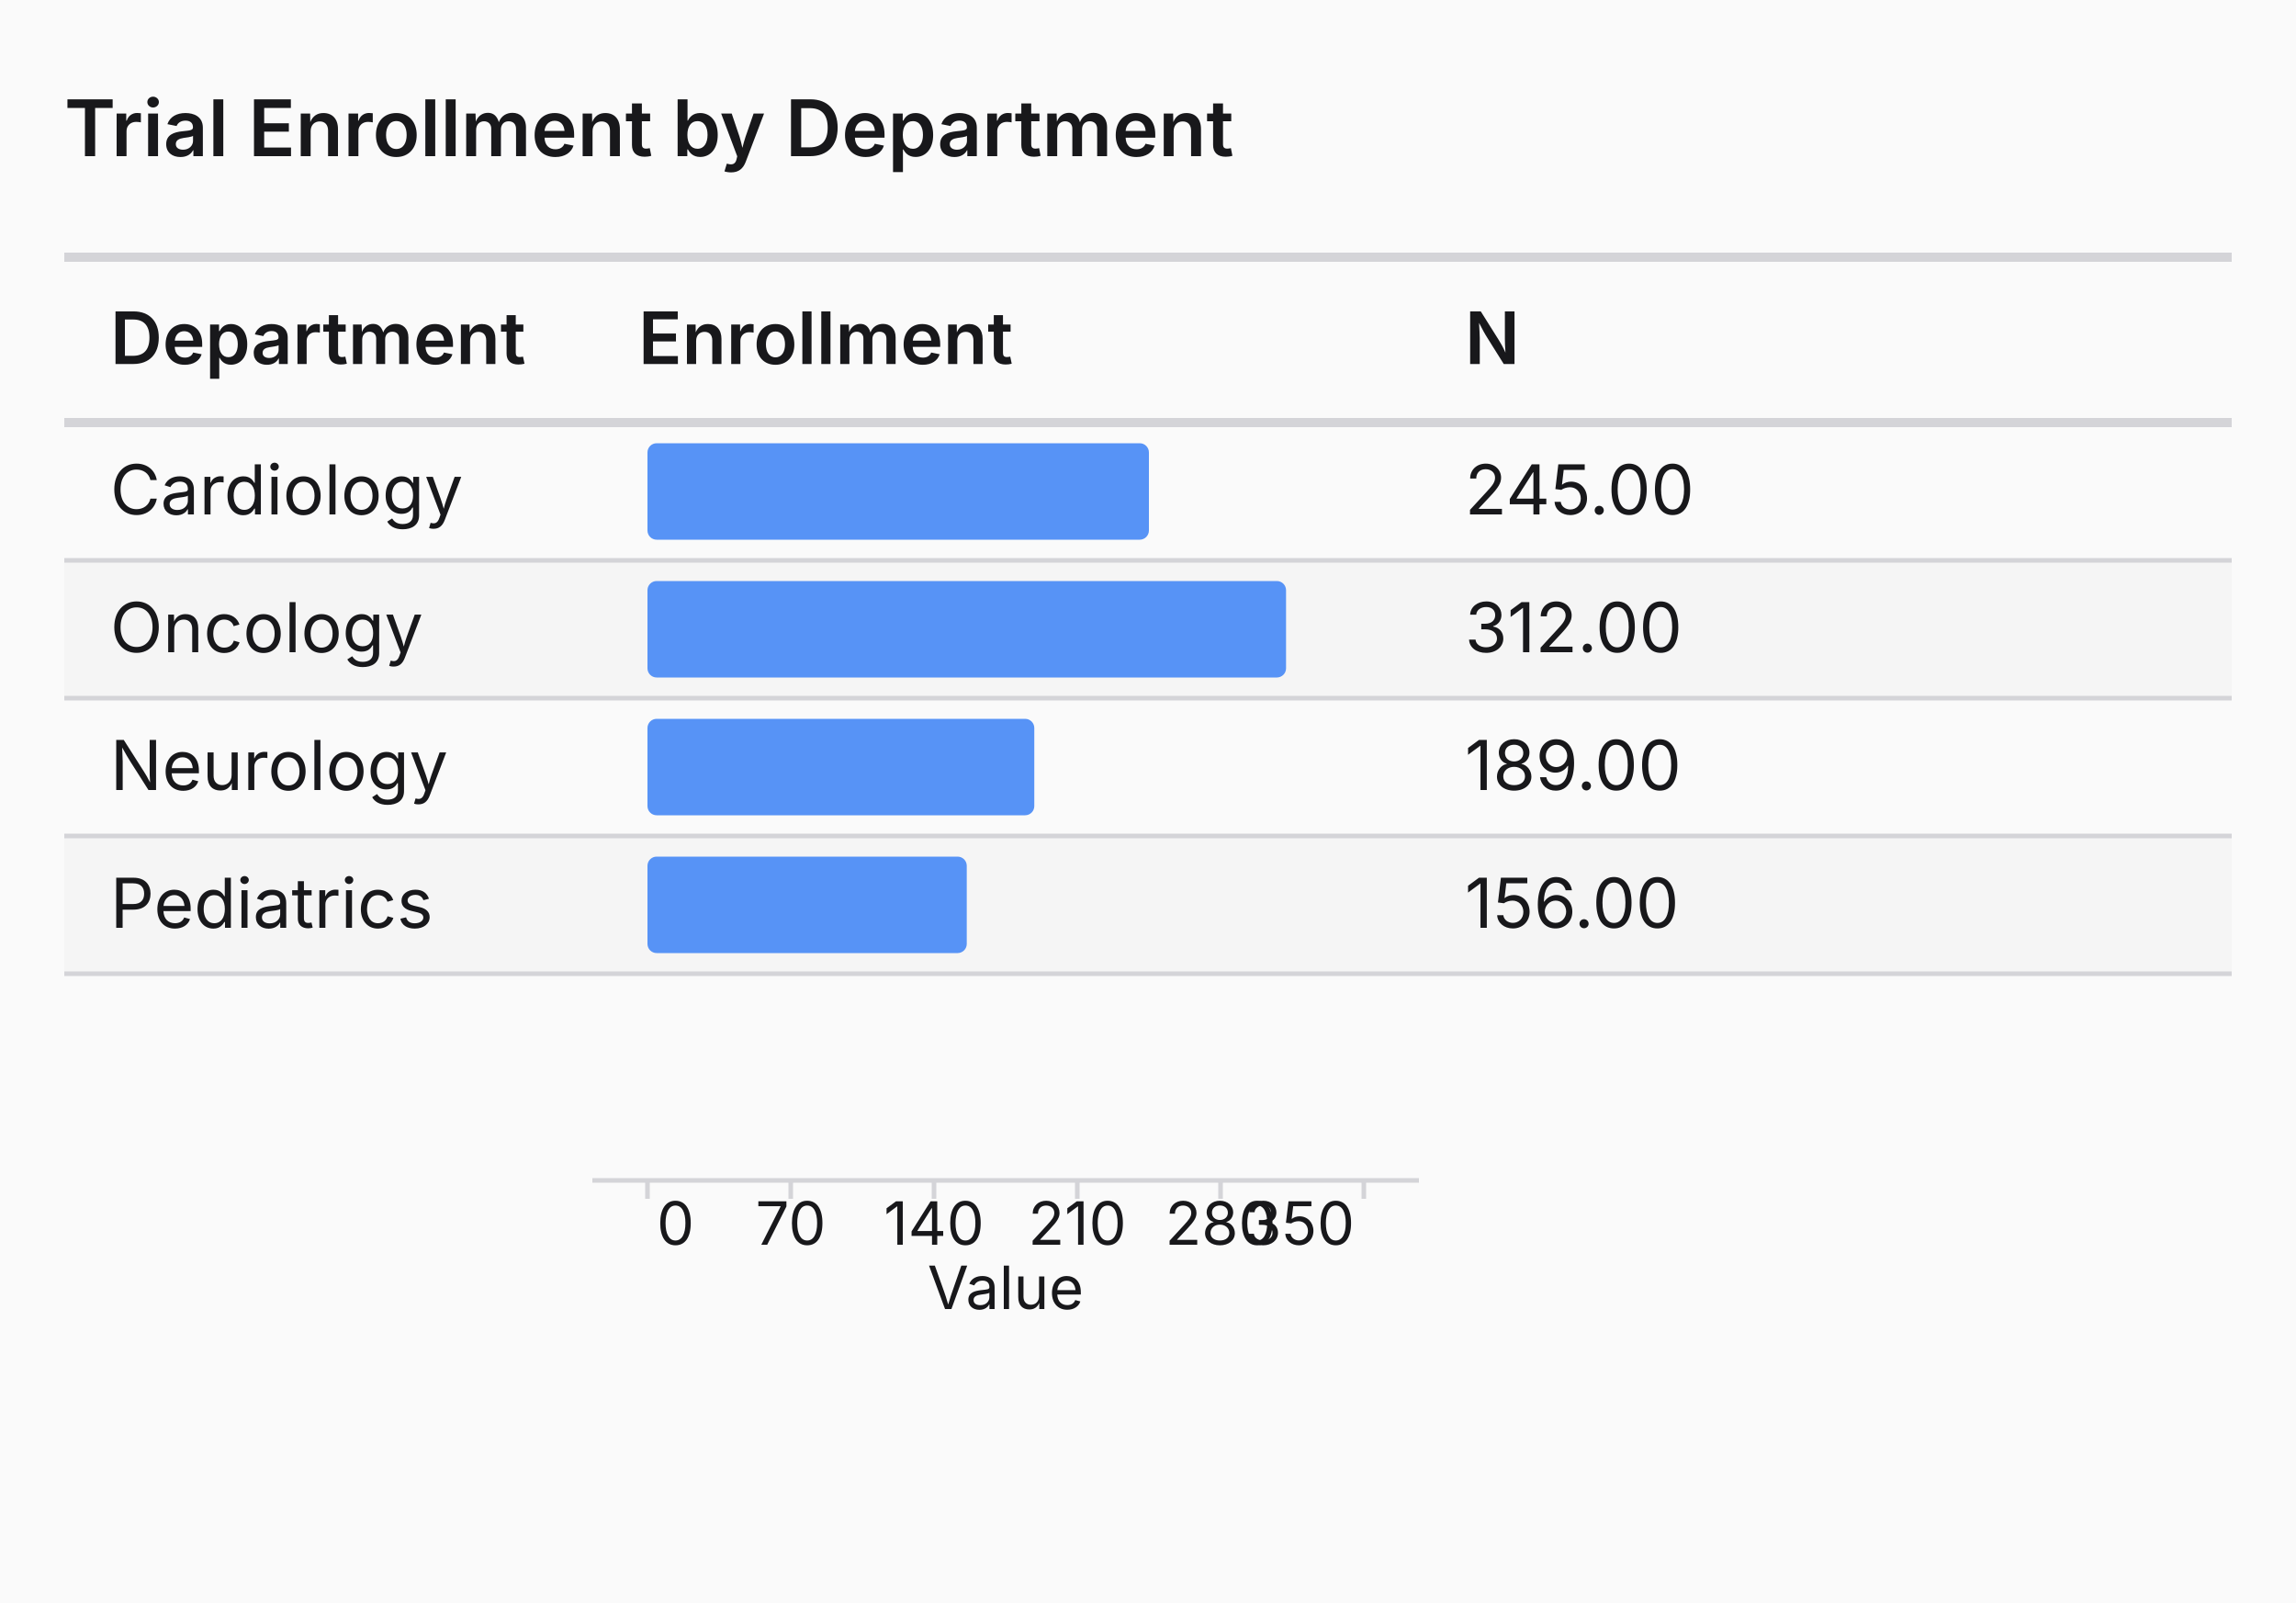
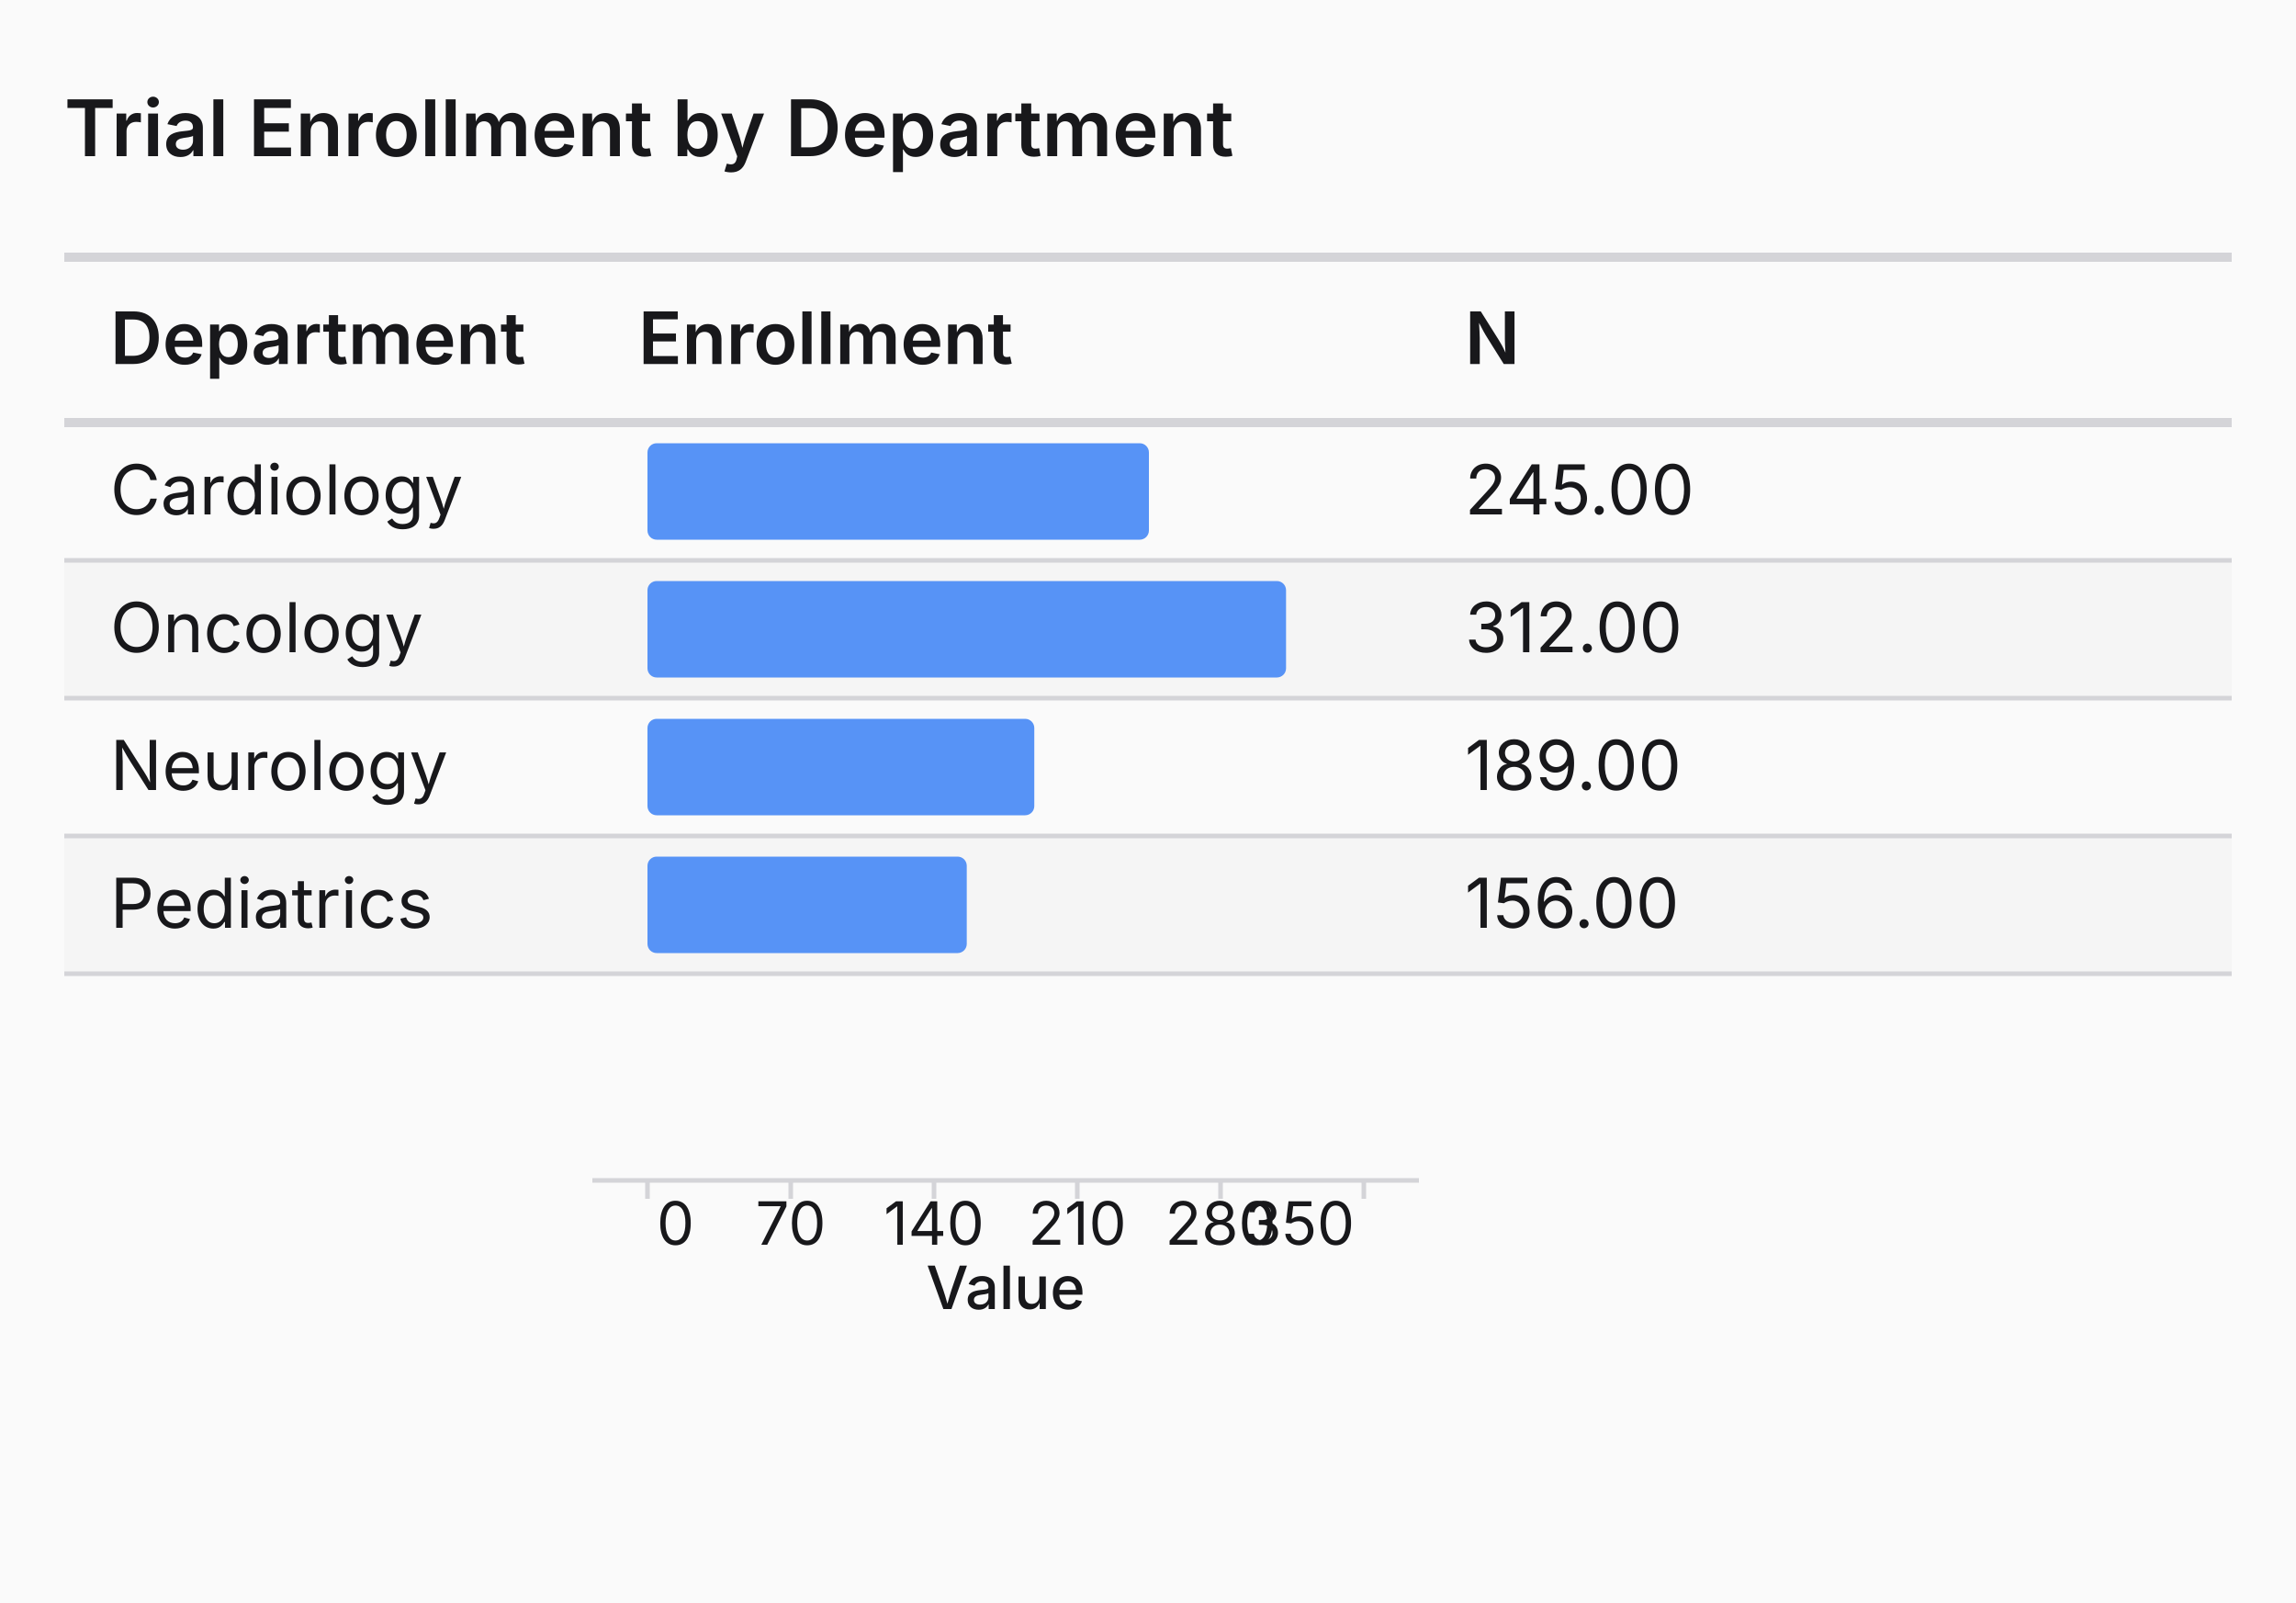
<svg xmlns="http://www.w3.org/2000/svg" width="500" height="349" viewBox="0 0 500 349">
+   <style>
+   text { font-variant-numeric: tabular-nums; }
+ </style>
  <rect width="100%" height="100%" fill="#fafafa" />
  <text x="14" y="34" font-family="Inter, system-ui, -apple-system, sans-serif" font-size="17px" font-weight="600" fill="#18181b">Trial Enrollment by Department</text>
  <line x1="14" x2="486" y1="56" y2="56" stroke="#d4d4d8" stroke-width="2" />
  <text x="24" y="79.25" font-family="Inter, system-ui, -apple-system, sans-serif" font-size="15.75px" font-weight="600" fill="#18181b">Department</text>
  <text x="139" y="79.25" font-family="Inter, system-ui, -apple-system, sans-serif" font-size="15.75px" font-weight="600" text-anchor="start" fill="#18181b">Enrollment</text>
  <text x="319" y="79.25" font-family="Inter, system-ui, -apple-system, sans-serif" font-size="15.75px" font-weight="600" text-anchor="start" fill="#18181b">N</text>
  <line x1="14" x2="486" y1="92" y2="92" stroke="#d4d4d8" stroke-width="2" />
  <rect x="14" y="122" width="472" height="30" fill="#f5f5f5" />
  <rect x="14" y="182" width="472" height="30" fill="#f5f5f5" />
  <rect x="141" y="96.5" width="109.2" height="21" fill="#3b82f6" fill-opacity="0.85" rx="2" class="viz-bar-segment" />
  <rect x="141" y="126.5" width="139.063" height="21" fill="#3b82f6" fill-opacity="0.85" rx="2" class="viz-bar-segment" />
  <rect x="141" y="156.5" width="84.24" height="21" fill="#3b82f6" fill-opacity="0.85" rx="2" class="viz-bar-segment" />
  <rect x="141" y="186.5" width="69.531" height="21" fill="#3b82f6" fill-opacity="0.85" rx="2" class="viz-bar-segment" />
  <g transform="translate(0, 257)">
    <line x1="129" x2="309" y1="0" y2="0" stroke="#d4d4d8" stroke-width="1" />
    <line x1="141" x2="141" y1="0" y2="4" stroke="#d4d4d8" stroke-width="1" />
-     <text x="143" y="14" text-anchor="start" font-family="Inter, system-ui, -apple-system, sans-serif" font-size="13px" fill="#18181b">0</text>
+     <text x="143" y="14" text-anchor="start" font-family="Inter, system-ui, -apple-system, sans-serif" font-size="13px" font-weight="400" fill="#18181b">0</text>
    <line x1="172.2" x2="172.2" y1="0" y2="4" stroke="#d4d4d8" stroke-width="1" />
-     <text x="172.2" y="14" text-anchor="middle" font-family="Inter, system-ui, -apple-system, sans-serif" font-size="13px" fill="#18181b">70</text>
+     <text x="172.2" y="14" text-anchor="middle" font-family="Inter, system-ui, -apple-system, sans-serif" font-size="13px" font-weight="400" fill="#18181b">70</text>
    <line x1="203.4" x2="203.4" y1="0" y2="4" stroke="#d4d4d8" stroke-width="1" />
-     <text x="203.4" y="14" text-anchor="middle" font-family="Inter, system-ui, -apple-system, sans-serif" font-size="13px" fill="#18181b">140</text>
+     <text x="203.4" y="14" text-anchor="middle" font-family="Inter, system-ui, -apple-system, sans-serif" font-size="13px" font-weight="400" fill="#18181b">140</text>
    <line x1="234.6" x2="234.6" y1="0" y2="4" stroke="#d4d4d8" stroke-width="1" />
-     <text x="234.6" y="14" text-anchor="middle" font-family="Inter, system-ui, -apple-system, sans-serif" font-size="13px" fill="#18181b">210</text>
+     <text x="234.6" y="14" text-anchor="middle" font-family="Inter, system-ui, -apple-system, sans-serif" font-size="13px" font-weight="400" fill="#18181b">210</text>
    <line x1="265.8" x2="265.8" y1="0" y2="4" stroke="#d4d4d8" stroke-width="1" />
-     <text x="265.8" y="14" text-anchor="middle" font-family="Inter, system-ui, -apple-system, sans-serif" font-size="13px" fill="#18181b">280</text>
+     <text x="265.8" y="14" text-anchor="middle" font-family="Inter, system-ui, -apple-system, sans-serif" font-size="13px" font-weight="400" fill="#18181b">280</text>
    <line x1="297" x2="297" y1="0" y2="4" stroke="#d4d4d8" stroke-width="1" />
-     <text x="295" y="14" text-anchor="end" font-family="Inter, system-ui, -apple-system, sans-serif" font-size="13px" fill="#18181b">350</text>
-     <text x="219" y="28" text-anchor="middle" font-family="Inter, system-ui, -apple-system, sans-serif" font-size="13px" fill="#18181b">Value</text>
+     <text x="295" y="14" text-anchor="end" font-family="Inter, system-ui, -apple-system, sans-serif" font-size="13px" font-weight="400" fill="#18181b">350</text>
+     <text x="219" y="28" text-anchor="middle" font-family="Inter, system-ui, -apple-system, sans-serif" font-size="13px" font-weight="500" fill="#18181b">Value</text>
  </g>
  <text x="24" y="112" font-family="Inter, system-ui, -apple-system, sans-serif" font-size="15px" font-weight="400" font-style="normal" fill="#18181b">Cardiology</text>
  <text x="319" y="112" font-family="Inter, system-ui, -apple-system, sans-serif" font-size="15px" font-weight="400" font-style="normal" text-anchor="start" fill="#18181b">245.00</text>
  <line x1="14" x2="486" y1="122" y2="122" stroke="#d4d4d8" stroke-width="1" />
  <text x="24" y="142" font-family="Inter, system-ui, -apple-system, sans-serif" font-size="15px" font-weight="400" font-style="normal" fill="#18181b">Oncology</text>
  <text x="319" y="142" font-family="Inter, system-ui, -apple-system, sans-serif" font-size="15px" font-weight="400" font-style="normal" text-anchor="start" fill="#18181b">312.00</text>
  <line x1="14" x2="486" y1="152" y2="152" stroke="#d4d4d8" stroke-width="1" />
  <text x="24" y="172" font-family="Inter, system-ui, -apple-system, sans-serif" font-size="15px" font-weight="400" font-style="normal" fill="#18181b">Neurology</text>
  <text x="319" y="172" font-family="Inter, system-ui, -apple-system, sans-serif" font-size="15px" font-weight="400" font-style="normal" text-anchor="start" fill="#18181b">189.00</text>
  <line x1="14" x2="486" y1="182" y2="182" stroke="#d4d4d8" stroke-width="1" />
  <text x="24" y="202" font-family="Inter, system-ui, -apple-system, sans-serif" font-size="15px" font-weight="400" font-style="normal" fill="#18181b">Pediatrics</text>
  <text x="319" y="202" font-family="Inter, system-ui, -apple-system, sans-serif" font-size="15px" font-weight="400" font-style="normal" text-anchor="start" fill="#18181b">156.00</text>
  <line x1="14" x2="486" y1="212" y2="212" stroke="#d4d4d8" stroke-width="1" />
</svg>
